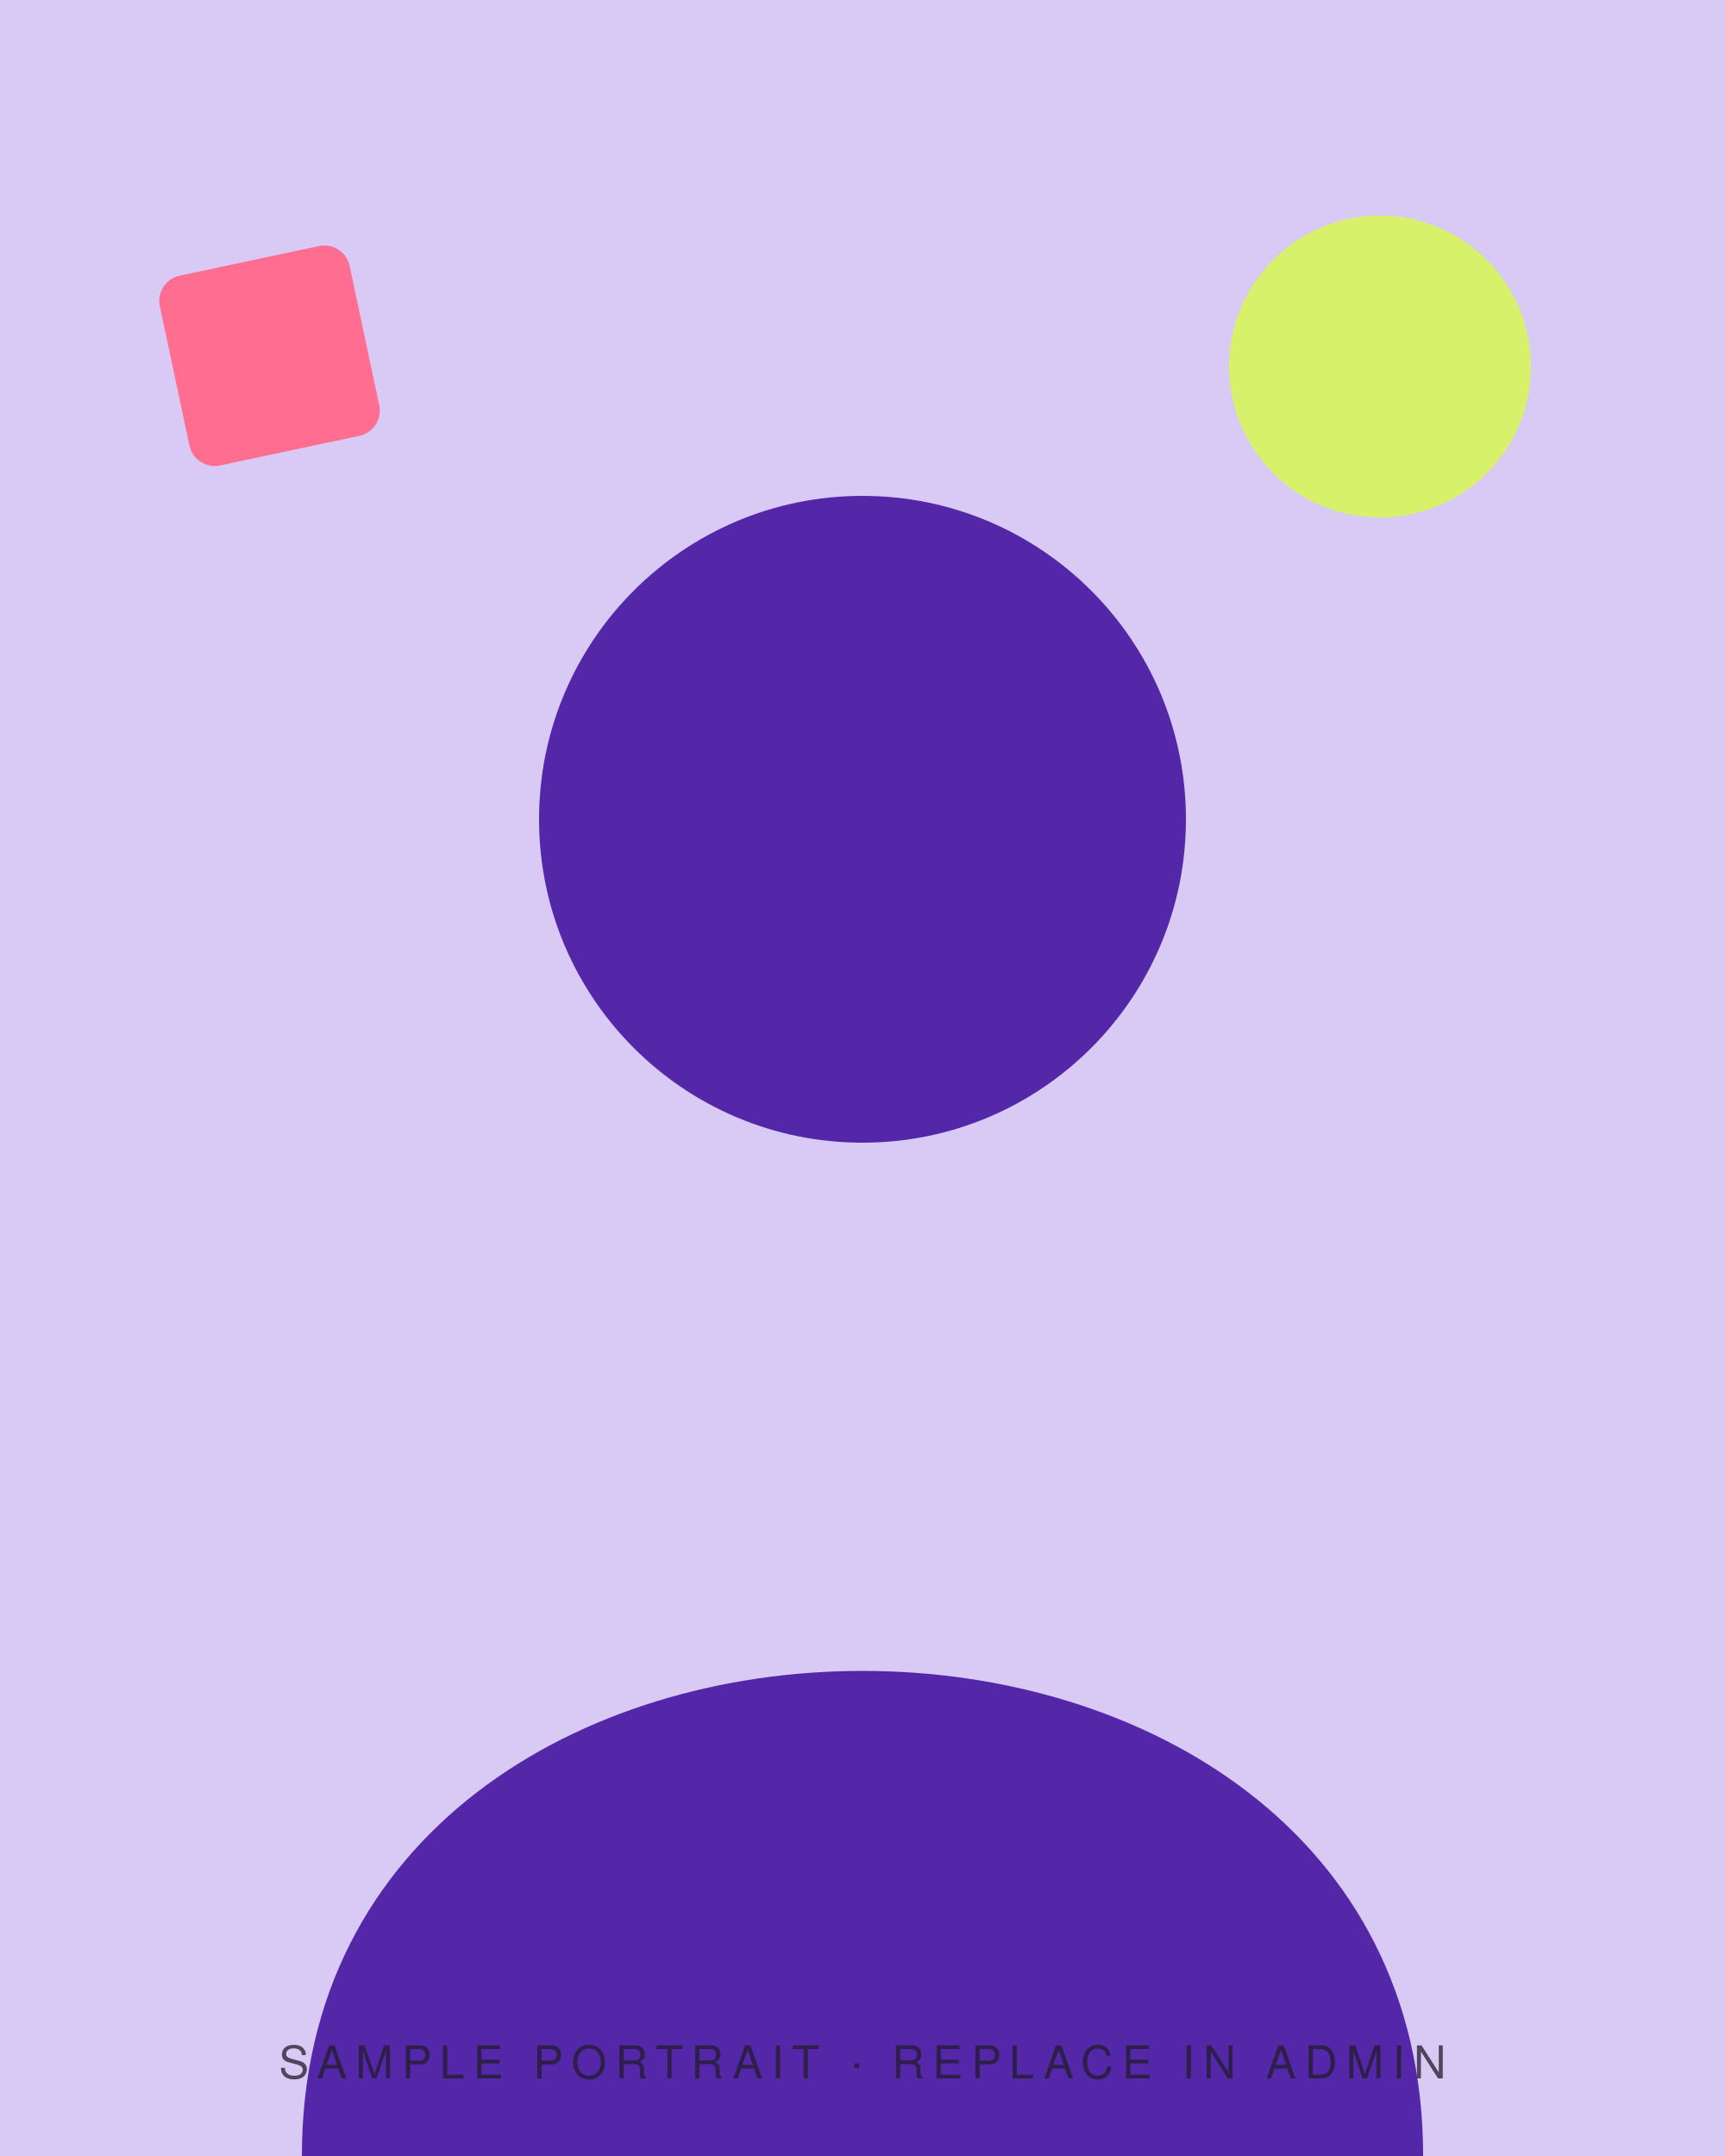
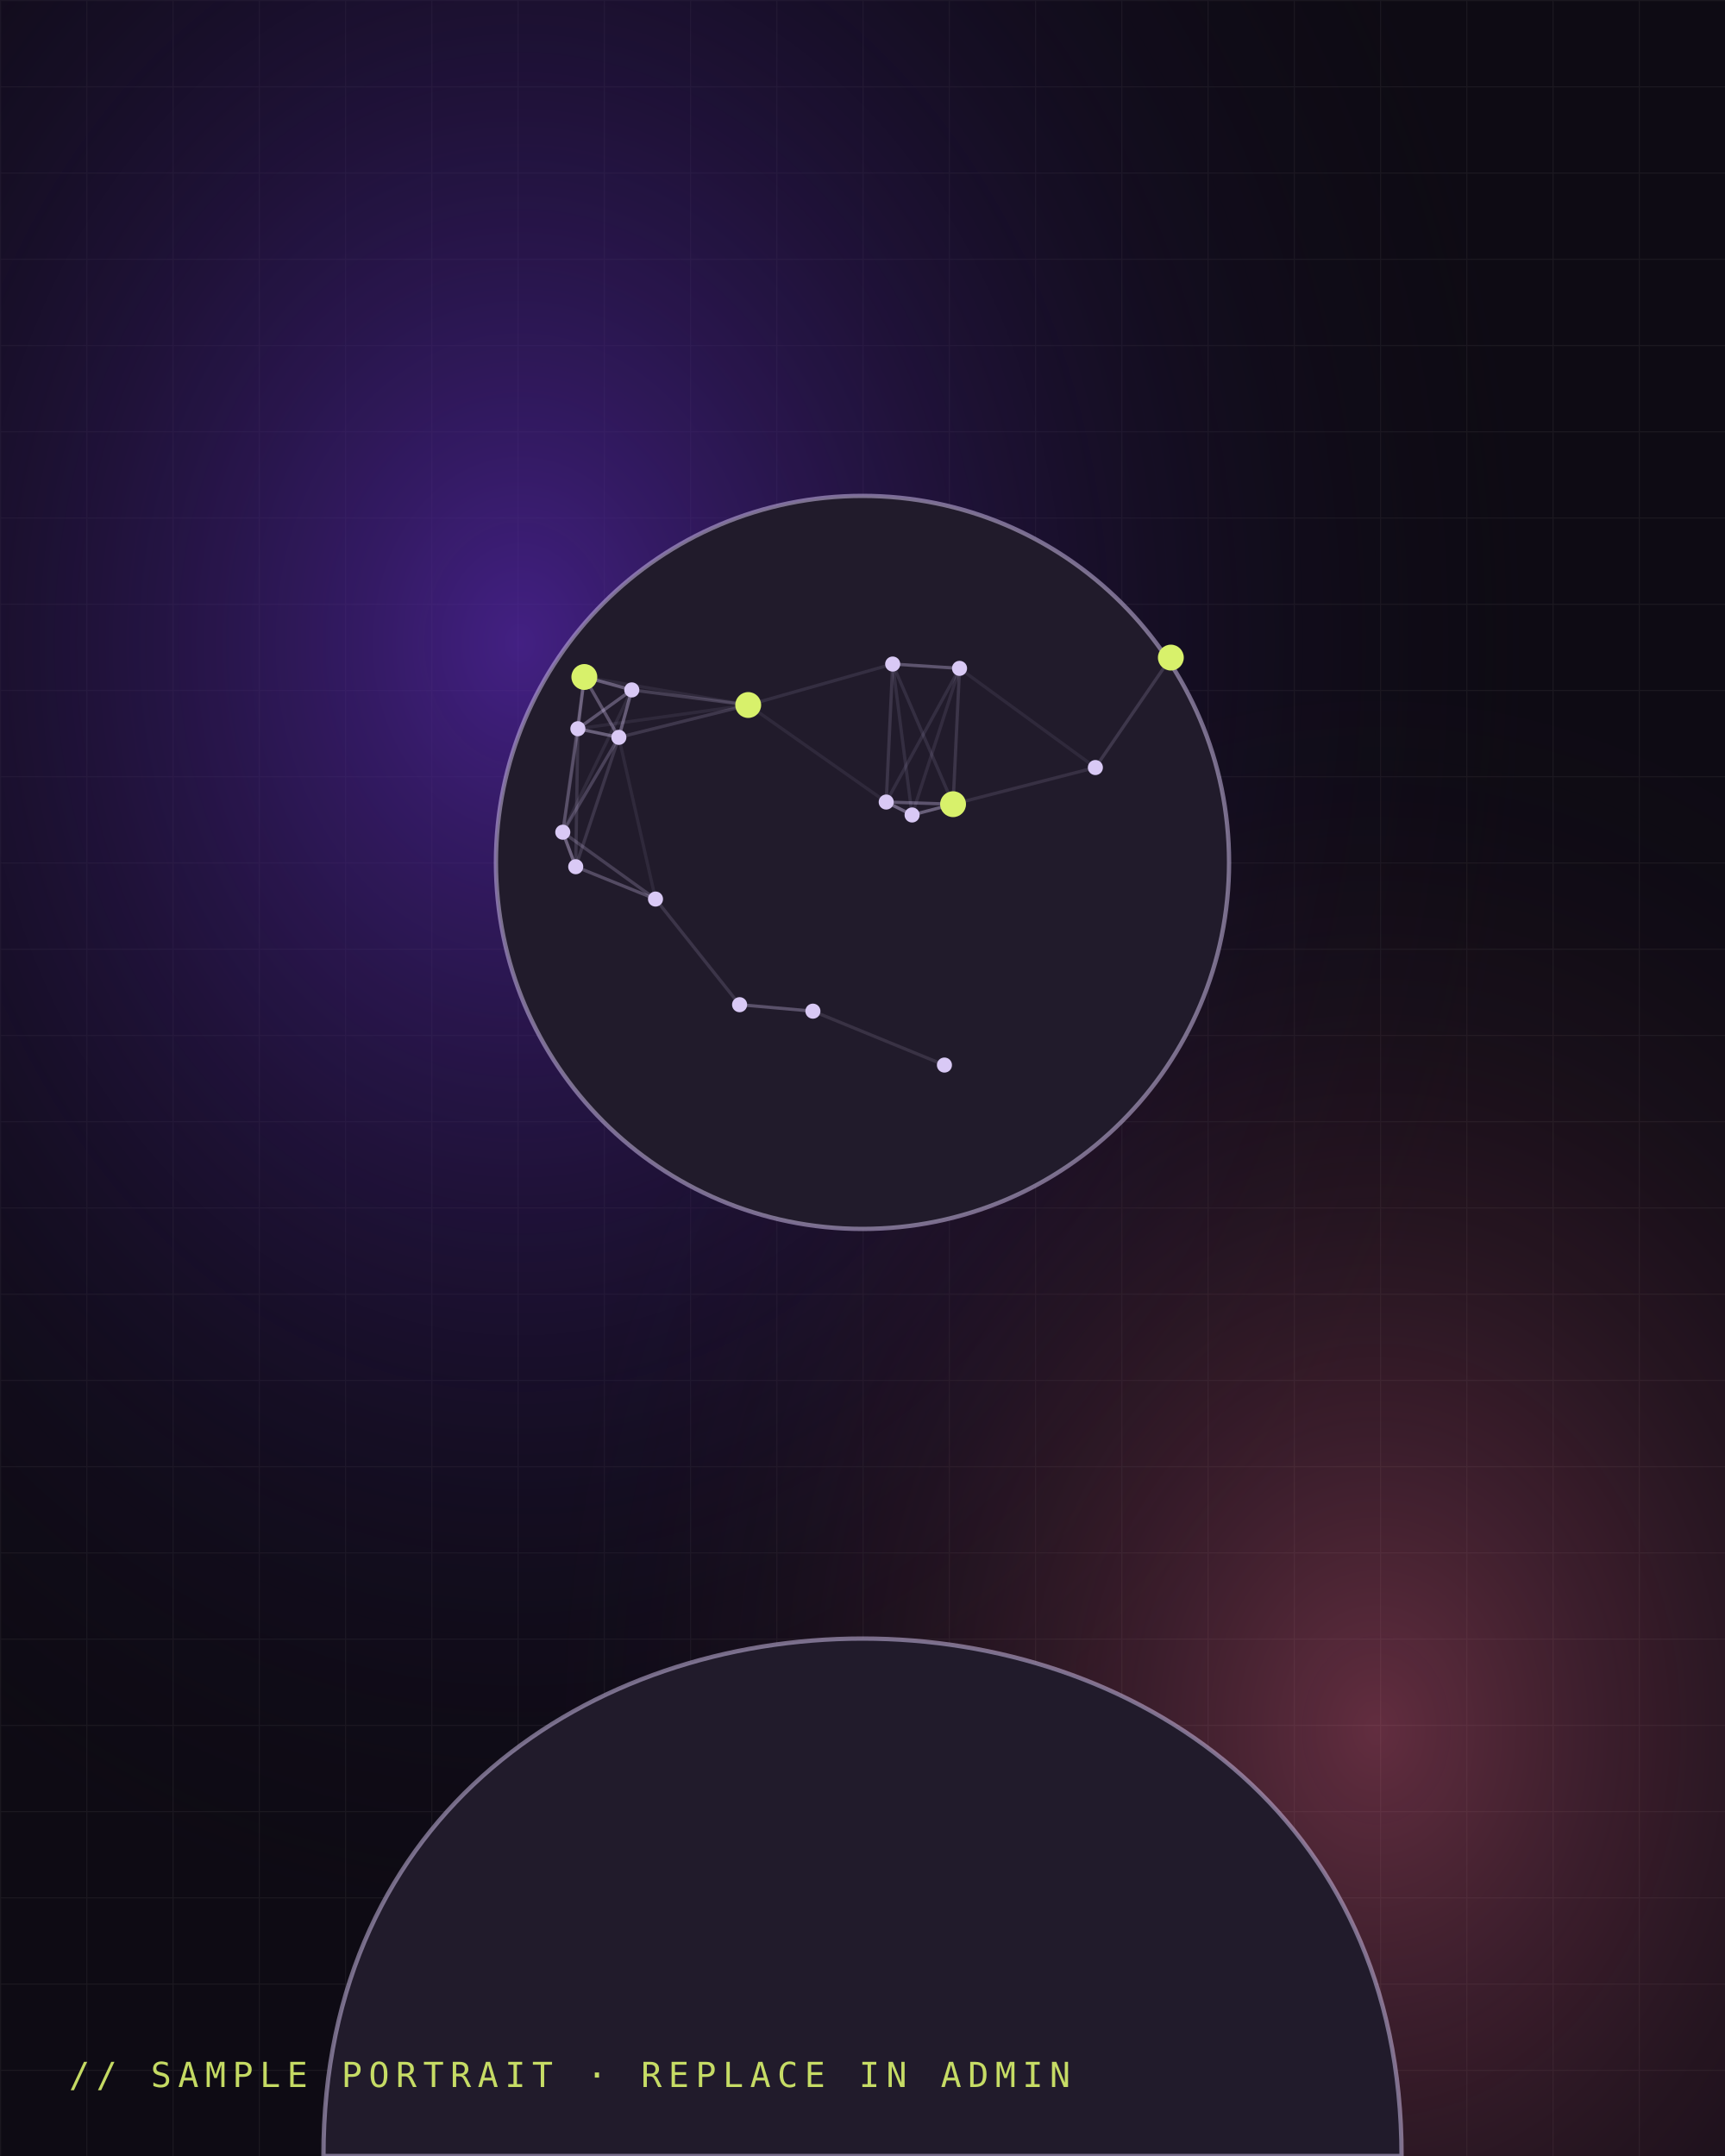
<svg xmlns="http://www.w3.org/2000/svg" viewBox="0 0 800 1000" width="800" height="1000">
-   <rect width="800" height="1000" fill="#D9C9F5" />
-   <circle cx="400" cy="380" r="150" fill="#5427A8" />
-   <path d="M140 1000 C140 700 660 700 660 1000 Z" fill="#5427A8" />
-   <circle cx="640" cy="170" r="70" fill="#D8F16B" />
-   <rect x="80" y="120" width="90" height="90" rx="12" fill="#FF6E91" transform="rotate(-12 125 165)" />
-   <text x="400.0" y="964" text-anchor="middle" font-family="Helvetica, Arial, sans-serif" font-size="21" letter-spacing="4" fill="#211B2B" opacity="0.75">SAMPLE PORTRAIT · REPLACE IN ADMIN</text>
+   <defs>
+     <radialGradient id="g1" cx="30%" cy="30%" r="60%">
+       <stop offset="0" stop-color="#5427A8" stop-opacity=".75" />
+       <stop offset="1" stop-color="#0E0B14" stop-opacity="0" />
+     </radialGradient>
+     <radialGradient id="g2" cx="80%" cy="80%" r="50%">
+       <stop offset="0" stop-color="#FF6E91" stop-opacity=".35" />
+       <stop offset="1" stop-color="#0E0B14" stop-opacity="0" />
+     </radialGradient>
+     <pattern id="grid" width="40" height="40" patternUnits="userSpaceOnUse">
+       <path d="M40 0H0V40" fill="none" stroke="#F1EBDD" stroke-opacity=".06" />
+     </pattern>
+   </defs>
+   <rect width="800" height="1000" fill="#0E0B14" />
+   <rect width="800" height="1000" fill="url(#grid)" />
+   <rect width="800" height="1000" fill="url(#g1)" />
+   <rect width="800" height="1000" fill="url(#g2)" />
+   <circle cx="400" cy="400" r="170" fill="#211B2B" stroke="#D9C9F5" stroke-opacity=".5" stroke-width="2" />
+   <path d="M150 1000 C150 680 650 680 650 1000Z" fill="#211B2B" stroke="#D9C9F5" stroke-opacity=".5" stroke-width="2" />
+   <line x1="347" y1="327" x2="411" y2="372" stroke="#D9C9F5" stroke-opacity="0.08" stroke-width="1.5" />
+   <line x1="347" y1="327" x2="271" y2="314" stroke="#D9C9F5" stroke-opacity="0.08" stroke-width="1.5" />
+   <line x1="347" y1="327" x2="287" y2="342" stroke="#D9C9F5" stroke-opacity="0.16" stroke-width="1.5" />
+   <line x1="347" y1="327" x2="293" y2="320" stroke="#D9C9F5" stroke-opacity="0.20" stroke-width="1.5" />
+   <line x1="347" y1="327" x2="414" y2="308" stroke="#D9C9F5" stroke-opacity="0.11" stroke-width="1.5" />
+   <line x1="347" y1="327" x2="268" y2="338" stroke="#D9C9F5" stroke-opacity="0.08" stroke-width="1.5" />
+   <line x1="445" y1="310" x2="411" y2="372" stroke="#D9C9F5" stroke-opacity="0.11" stroke-width="1.5" />
+   <line x1="445" y1="310" x2="423" y2="378" stroke="#D9C9F5" stroke-opacity="0.10" stroke-width="1.5" />
+   <line x1="445" y1="310" x2="508" y2="356" stroke="#D9C9F5" stroke-opacity="0.08" stroke-width="1.5" />
+   <line x1="445" y1="310" x2="442" y2="373" stroke="#D9C9F5" stroke-opacity="0.15" stroke-width="1.5" />
+   <line x1="445" y1="310" x2="414" y2="308" stroke="#D9C9F5" stroke-opacity="0.33" stroke-width="1.5" />
+   <line x1="411" y1="372" x2="423" y2="378" stroke="#D9C9F5" stroke-opacity="0.42" stroke-width="1.5" />
+   <line x1="411" y1="372" x2="442" y2="373" stroke="#D9C9F5" stroke-opacity="0.33" stroke-width="1.5" />
+   <line x1="411" y1="372" x2="414" y2="308" stroke="#D9C9F5" stroke-opacity="0.15" stroke-width="1.5" />
+   <line x1="267" y1="402" x2="261" y2="386" stroke="#D9C9F5" stroke-opacity="0.41" stroke-width="1.5" />
+   <line x1="267" y1="402" x2="287" y2="342" stroke="#D9C9F5" stroke-opacity="0.15" stroke-width="1.5" />
+   <line x1="267" y1="402" x2="304" y2="417" stroke="#D9C9F5" stroke-opacity="0.28" stroke-width="1.5" />
+   <line x1="267" y1="402" x2="268" y2="338" stroke="#D9C9F5" stroke-opacity="0.15" stroke-width="1.5" />
+   <line x1="261" y1="386" x2="271" y2="314" stroke="#D9C9F5" stroke-opacity="0.10" stroke-width="1.5" />
+   <line x1="261" y1="386" x2="287" y2="342" stroke="#D9C9F5" stroke-opacity="0.22" stroke-width="1.5" />
+   <line x1="261" y1="386" x2="293" y2="320" stroke="#D9C9F5" stroke-opacity="0.09" stroke-width="1.5" />
+   <line x1="261" y1="386" x2="304" y2="417" stroke="#D9C9F5" stroke-opacity="0.21" stroke-width="1.5" />
+   <line x1="261" y1="386" x2="268" y2="338" stroke="#D9C9F5" stroke-opacity="0.23" stroke-width="1.5" />
+   <line x1="271" y1="314" x2="287" y2="342" stroke="#D9C9F5" stroke-opacity="0.32" stroke-width="1.5" />
+   <line x1="271" y1="314" x2="293" y2="320" stroke="#D9C9F5" stroke-opacity="0.37" stroke-width="1.5" />
+   <line x1="271" y1="314" x2="268" y2="338" stroke="#D9C9F5" stroke-opacity="0.36" stroke-width="1.5" />
+   <line x1="377" y1="469" x2="438" y2="494" stroke="#D9C9F5" stroke-opacity="0.13" stroke-width="1.5" />
+   <line x1="377" y1="469" x2="343" y2="466" stroke="#D9C9F5" stroke-opacity="0.31" stroke-width="1.5" />
+   <line x1="287" y1="342" x2="293" y2="320" stroke="#D9C9F5" stroke-opacity="0.37" stroke-width="1.5" />
+   <line x1="287" y1="342" x2="304" y2="417" stroke="#D9C9F5" stroke-opacity="0.08" stroke-width="1.5" />
+   <line x1="287" y1="342" x2="268" y2="338" stroke="#D9C9F5" stroke-opacity="0.39" stroke-width="1.5" />
+   <line x1="423" y1="378" x2="442" y2="373" stroke="#D9C9F5" stroke-opacity="0.39" stroke-width="1.5" />
+   <line x1="423" y1="378" x2="414" y2="308" stroke="#D9C9F5" stroke-opacity="0.11" stroke-width="1.5" />
+   <line x1="543" y1="305" x2="508" y2="356" stroke="#D9C9F5" stroke-opacity="0.16" stroke-width="1.5" />
+   <line x1="508" y1="356" x2="442" y2="373" stroke="#D9C9F5" stroke-opacity="0.12" stroke-width="1.5" />
+   <line x1="293" y1="320" x2="268" y2="338" stroke="#D9C9F5" stroke-opacity="0.33" stroke-width="1.5" />
+   <line x1="343" y1="466" x2="304" y2="417" stroke="#D9C9F5" stroke-opacity="0.15" stroke-width="1.5" />
+   <line x1="442" y1="373" x2="414" y2="308" stroke="#D9C9F5" stroke-opacity="0.11" stroke-width="1.5" />
+   <circle cx="347" cy="327" r="6" fill="#D8F16B" />
+   <circle cx="445" cy="310" r="3.5" fill="#D9C9F5" />
+   <circle cx="411" cy="372" r="3.5" fill="#D9C9F5" />
+   <circle cx="267" cy="402" r="3.5" fill="#D9C9F5" />
+   <circle cx="261" cy="386" r="3.5" fill="#D9C9F5" />
+   <circle cx="271" cy="314" r="6" fill="#D8F16B" />
+   <circle cx="377" cy="469" r="3.5" fill="#D9C9F5" />
+   <circle cx="287" cy="342" r="3.5" fill="#D9C9F5" />
+   <circle cx="438" cy="494" r="3.5" fill="#D9C9F5" />
+   <circle cx="423" cy="378" r="3.5" fill="#D9C9F5" />
+   <circle cx="543" cy="305" r="6" fill="#D8F16B" />
+   <circle cx="508" cy="356" r="3.5" fill="#D9C9F5" />
+   <circle cx="293" cy="320" r="3.5" fill="#D9C9F5" />
+   <circle cx="343" cy="466" r="3.5" fill="#D9C9F5" />
+   <circle cx="304" cy="417" r="3.5" fill="#D9C9F5" />
+   <circle cx="442" cy="373" r="6" fill="#D8F16B" />
+   <circle cx="414" cy="308" r="3.5" fill="#D9C9F5" />
+   <circle cx="268" cy="338" r="3.5" fill="#D9C9F5" />
+   <text x="32" y="968" font-family="ui-monospace, Menlo, monospace" font-size="16" letter-spacing="3" fill="#D8F16B" opacity=".9">// SAMPLE PORTRAIT · REPLACE IN ADMIN</text>
</svg>
